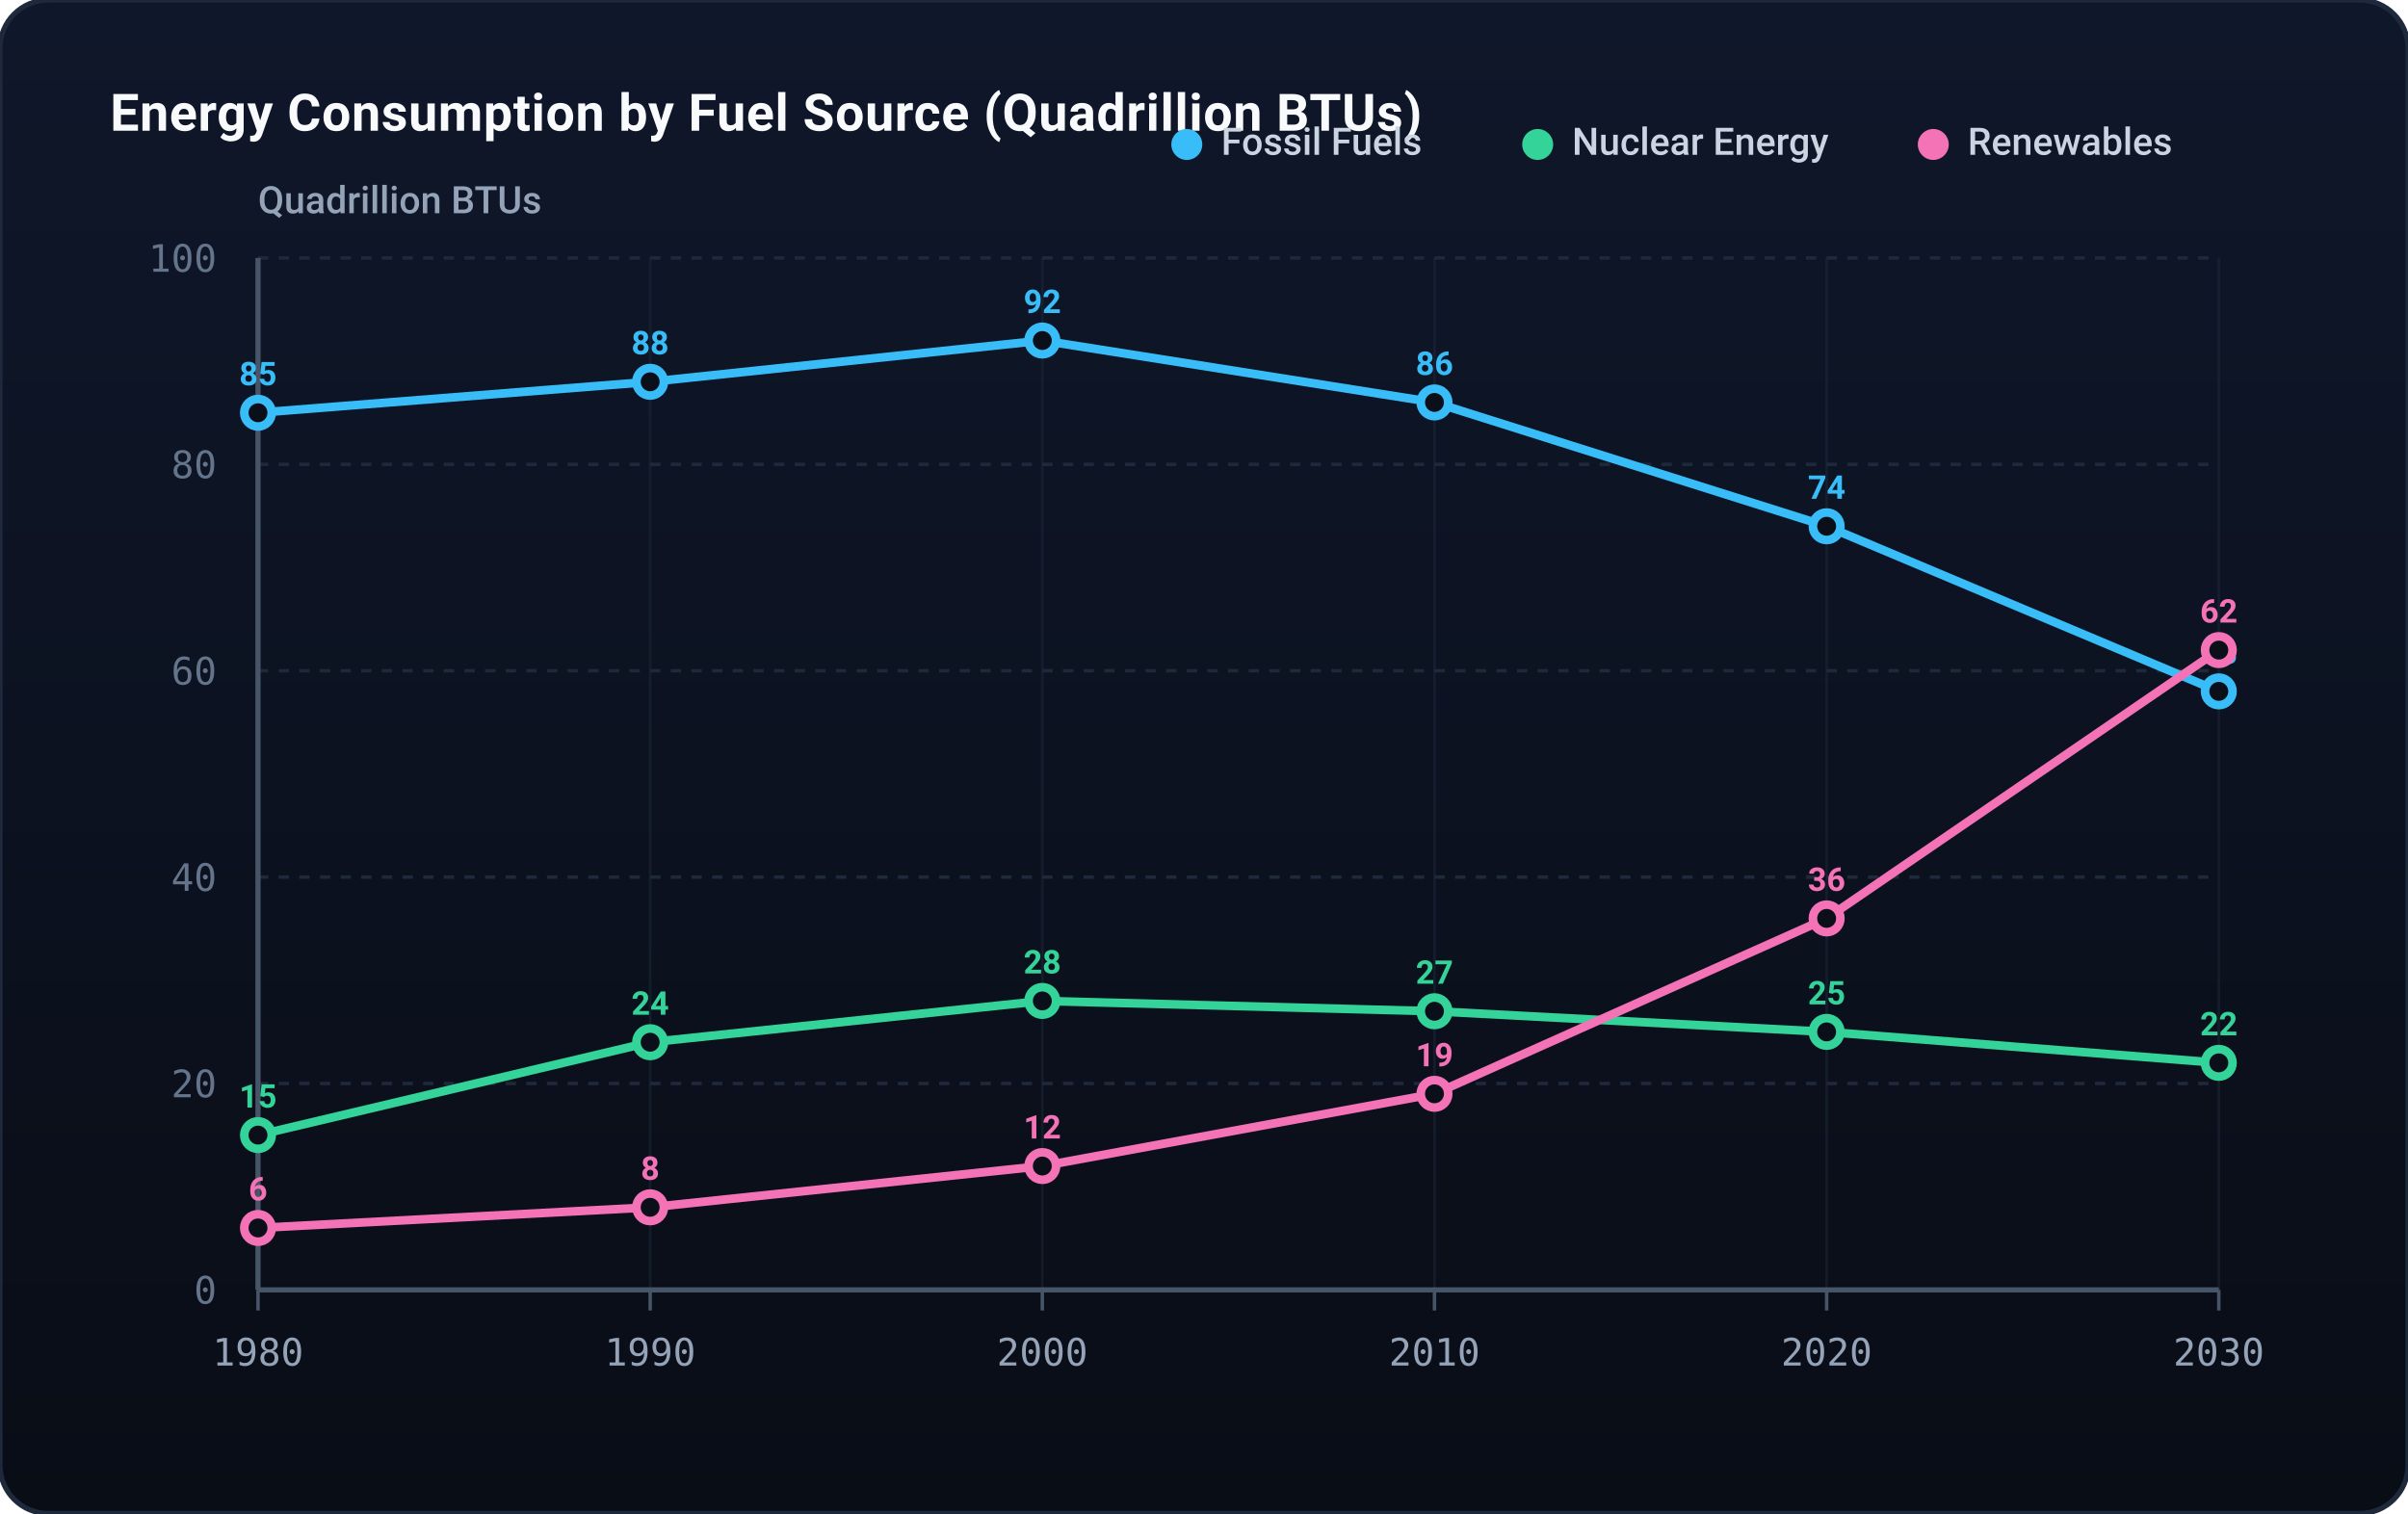
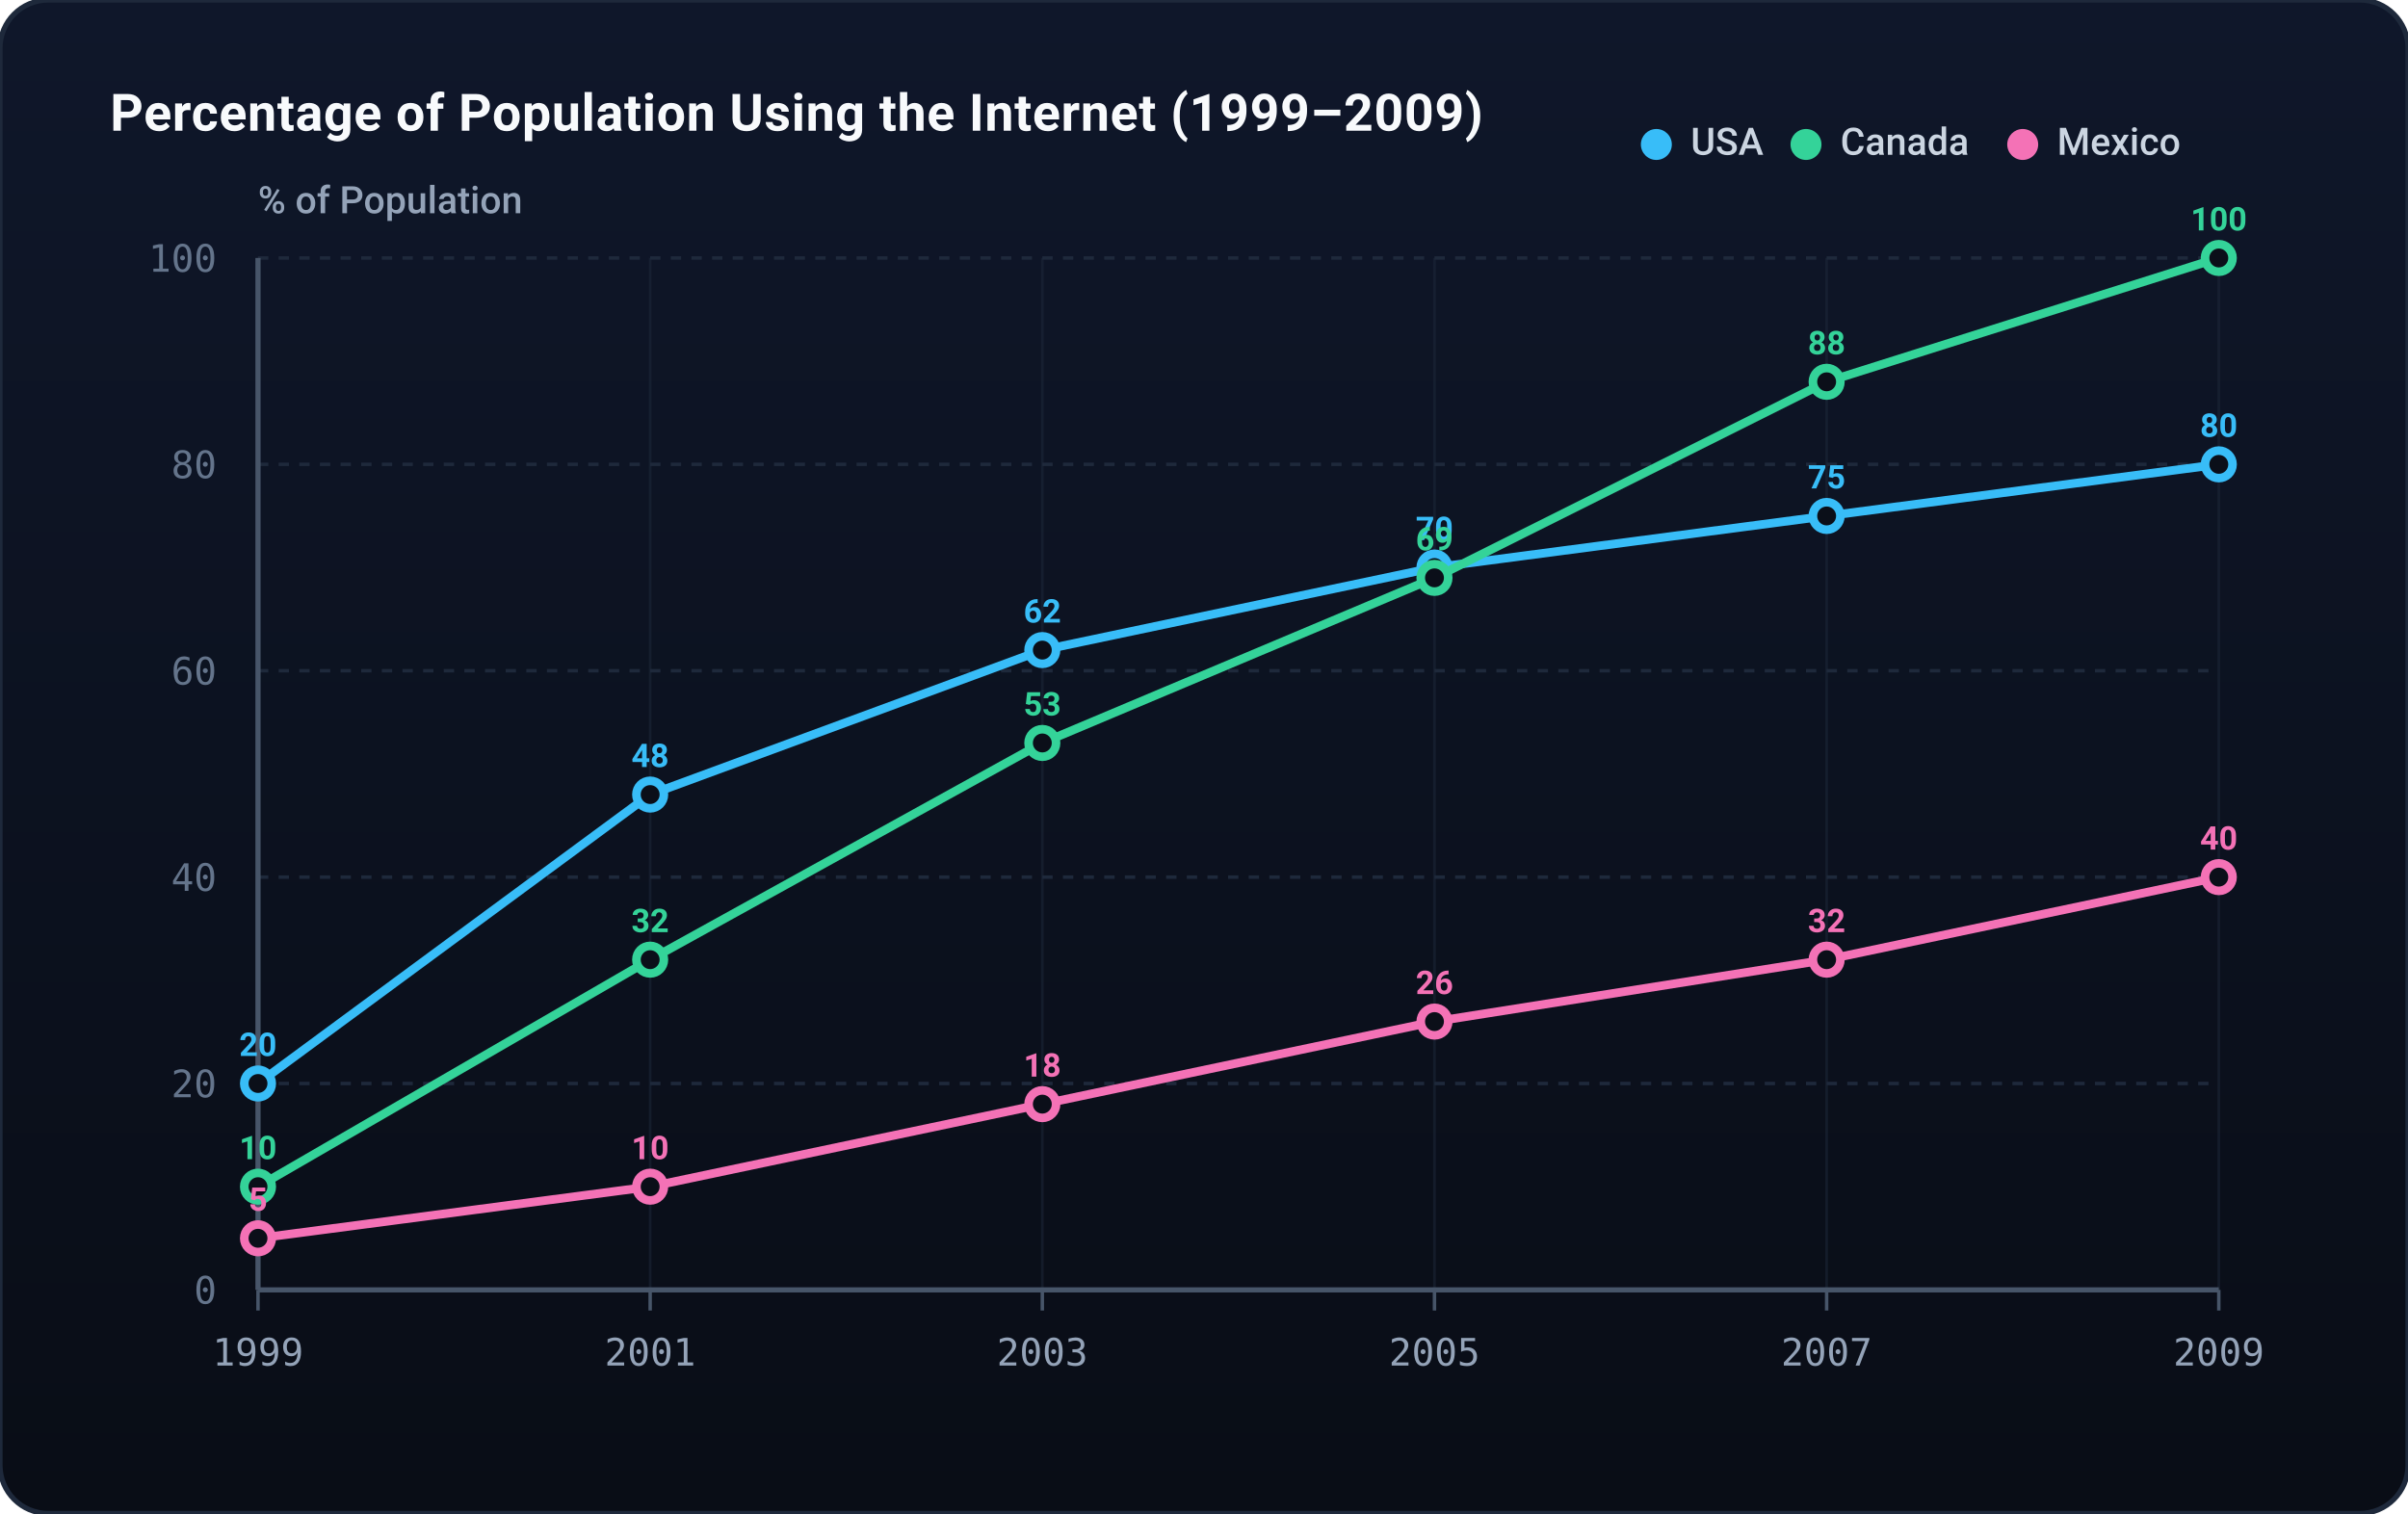
<svg xmlns="http://www.w3.org/2000/svg" viewBox="0 0 700 440" width="100%" height="100%" style="font-family: -apple-system, BlinkMacSystemFont, 'Segoe UI', Roboto, Helvetica, Arial, sans-serif; background: #0b0f19;">
  <defs>
    <linearGradient id="bgGrad" x1="0" y1="0" x2="0" y2="1">
      <stop offset="0%" stop-color="#0f172a" />
      <stop offset="100%" stop-color="#090d16" />
    </linearGradient>
    <filter id="shadow" x="-5%" y="-5%" width="110%" height="115%">
      <feDropShadow dx="0" dy="4" stdDeviation="6" flood-color="#000000" flood-opacity="0.4" />
    </filter>
    <marker id="arrow" viewBox="0 0 10 10" refX="6" refY="5" markerWidth="6" markerHeight="6" orient="auto-start-reverse">
      <path d="M 0 1 L 8 5 L 0 9 z" fill="#38bdf8" />
    </marker>
    <marker id="arrow-emerald" viewBox="0 0 10 10" refX="6" refY="5" markerWidth="6" markerHeight="6" orient="auto-start-reverse">
      <path d="M 0 1 L 8 5 L 0 9 z" fill="#34d399" />
    </marker>
  </defs>
  <rect width="700" height="440" rx="14" fill="url(#bgGrad)" stroke="#1e293b" stroke-width="1.5" />
-   <text x="32" y="38" fill="#f8fafc" font-size="15" font-weight="700" letter-spacing="0.2">Energy Consumption by Fuel Source (Quadrillion BTUs)</text>
+   <text x="32" y="38" fill="#f8fafc" font-size="15" font-weight="700" letter-spacing="0.2">Percentage of Population Using the Internet (1999–2009)</text>
  <line x1="75" y1="375.0" x2="645" y2="375.0" stroke="#1e293b" stroke-width="1" stroke-dasharray="3 3" />
  <text x="63" y="379.0" fill="#64748b" font-size="11" text-anchor="end" font-family="monospace">0</text>
  <line x1="75" y1="315.0" x2="645" y2="315.0" stroke="#1e293b" stroke-width="1" stroke-dasharray="3 3" />
  <text x="63" y="319.0" fill="#64748b" font-size="11" text-anchor="end" font-family="monospace">20</text>
  <line x1="75" y1="255.0" x2="645" y2="255.0" stroke="#1e293b" stroke-width="1" stroke-dasharray="3 3" />
  <text x="63" y="259.0" fill="#64748b" font-size="11" text-anchor="end" font-family="monospace">40</text>
  <line x1="75" y1="195.0" x2="645" y2="195.0" stroke="#1e293b" stroke-width="1" stroke-dasharray="3 3" />
  <text x="63" y="199.0" fill="#64748b" font-size="11" text-anchor="end" font-family="monospace">60</text>
  <line x1="75" y1="135.0" x2="645" y2="135.0" stroke="#1e293b" stroke-width="1" stroke-dasharray="3 3" />
  <text x="63" y="139.0" fill="#64748b" font-size="11" text-anchor="end" font-family="monospace">80</text>
  <line x1="75" y1="75.0" x2="645" y2="75.0" stroke="#1e293b" stroke-width="1" stroke-dasharray="3 3" />
  <text x="63" y="79.0" fill="#64748b" font-size="11" text-anchor="end" font-family="monospace">100</text>
-   <text x="75" y="62" fill="#94a3b8" font-size="11" font-weight="500">Quadrillion BTUs</text>
+   <text x="75" y="62" fill="#94a3b8" font-size="11" font-weight="500">% of Population</text>
  <line x1="75.0" y1="375" x2="75.0" y2="381" stroke="#475569" stroke-width="1" />
-   <text x="75.0" y="397" fill="#94a3b8" font-size="11" text-anchor="middle" font-family="monospace">1980</text>
+   <text x="75.0" y="397" fill="#94a3b8" font-size="11" text-anchor="middle" font-family="monospace">1999</text>
  <line x1="75.0" y1="75" x2="75.0" y2="375" stroke="#1e293b" stroke-width="0.75" opacity="0.5" />
  <line x1="189.0" y1="375" x2="189.0" y2="381" stroke="#475569" stroke-width="1" />
-   <text x="189.0" y="397" fill="#94a3b8" font-size="11" text-anchor="middle" font-family="monospace">1990</text>
+   <text x="189.0" y="397" fill="#94a3b8" font-size="11" text-anchor="middle" font-family="monospace">2001</text>
  <line x1="189.0" y1="75" x2="189.0" y2="375" stroke="#1e293b" stroke-width="0.75" opacity="0.5" />
  <line x1="303.0" y1="375" x2="303.0" y2="381" stroke="#475569" stroke-width="1" />
-   <text x="303.0" y="397" fill="#94a3b8" font-size="11" text-anchor="middle" font-family="monospace">2000</text>
+   <text x="303.0" y="397" fill="#94a3b8" font-size="11" text-anchor="middle" font-family="monospace">2003</text>
  <line x1="303.0" y1="75" x2="303.0" y2="375" stroke="#1e293b" stroke-width="0.75" opacity="0.5" />
  <line x1="417.0" y1="375" x2="417.0" y2="381" stroke="#475569" stroke-width="1" />
-   <text x="417.0" y="397" fill="#94a3b8" font-size="11" text-anchor="middle" font-family="monospace">2010</text>
+   <text x="417.0" y="397" fill="#94a3b8" font-size="11" text-anchor="middle" font-family="monospace">2005</text>
  <line x1="417.0" y1="75" x2="417.0" y2="375" stroke="#1e293b" stroke-width="0.75" opacity="0.5" />
  <line x1="531.0" y1="375" x2="531.0" y2="381" stroke="#475569" stroke-width="1" />
-   <text x="531.0" y="397" fill="#94a3b8" font-size="11" text-anchor="middle" font-family="monospace">2020</text>
+   <text x="531.0" y="397" fill="#94a3b8" font-size="11" text-anchor="middle" font-family="monospace">2007</text>
  <line x1="531.0" y1="75" x2="531.0" y2="375" stroke="#1e293b" stroke-width="0.75" opacity="0.5" />
  <line x1="645.0" y1="375" x2="645.0" y2="381" stroke="#475569" stroke-width="1" />
-   <text x="645.0" y="397" fill="#94a3b8" font-size="11" text-anchor="middle" font-family="monospace">2030</text>
+   <text x="645.0" y="397" fill="#94a3b8" font-size="11" text-anchor="middle" font-family="monospace">2009</text>
  <line x1="645.0" y1="75" x2="645.0" y2="375" stroke="#1e293b" stroke-width="0.75" opacity="0.5" />
  <line x1="75" y1="75" x2="75" y2="375" stroke="#475569" stroke-width="1.5" />
  <line x1="75" y1="375" x2="645" y2="375" stroke="#475569" stroke-width="1.5" />
-   <path d="M 75.0 120.0 L 189.0 111.0 L 303.0 99.0 L 417.0 117.0 L 531.0 153.0 L 645.0 201.0" fill="none" stroke="#38bdf8" stroke-width="2.5" stroke-linecap="round" stroke-linejoin="round" />
-   <circle cx="75.0" cy="120.0" r="4" fill="#0b0f19" stroke="#38bdf8" stroke-width="2.5" />
-   <text x="75.0" y="112.0" fill="#38bdf8" font-size="9.5" text-anchor="middle" font-weight="600">85</text>
-   <circle cx="189.0" cy="111.0" r="4" fill="#0b0f19" stroke="#38bdf8" stroke-width="2.5" />
-   <text x="189.0" y="103.0" fill="#38bdf8" font-size="9.5" text-anchor="middle" font-weight="600">88</text>
-   <circle cx="303.0" cy="99.0" r="4" fill="#0b0f19" stroke="#38bdf8" stroke-width="2.5" />
-   <text x="303.0" y="91.0" fill="#38bdf8" font-size="9.5" text-anchor="middle" font-weight="600">92</text>
-   <circle cx="417.0" cy="117.0" r="4" fill="#0b0f19" stroke="#38bdf8" stroke-width="2.5" />
-   <text x="417.0" y="109.0" fill="#38bdf8" font-size="9.5" text-anchor="middle" font-weight="600">86</text>
-   <circle cx="531.0" cy="153.0" r="4" fill="#0b0f19" stroke="#38bdf8" stroke-width="2.5" />
-   <text x="531.0" y="145.0" fill="#38bdf8" font-size="9.5" text-anchor="middle" font-weight="600">74</text>
-   <circle cx="645.0" cy="201.0" r="4" fill="#0b0f19" stroke="#38bdf8" stroke-width="2.5" />
-   <text x="645.0" y="193.0" fill="#38bdf8" font-size="9.5" text-anchor="middle" font-weight="600">58</text>
-   <path d="M 75.0 330.0 L 189.0 303.0 L 303.0 291.0 L 417.0 294.0 L 531.0 300.0 L 645.0 309.0" fill="none" stroke="#34d399" stroke-width="2.5" stroke-linecap="round" stroke-linejoin="round" />
-   <circle cx="75.0" cy="330.0" r="4" fill="#0b0f19" stroke="#34d399" stroke-width="2.5" />
-   <text x="75.0" y="322.0" fill="#34d399" font-size="9.5" text-anchor="middle" font-weight="600">15</text>
-   <circle cx="189.0" cy="303.0" r="4" fill="#0b0f19" stroke="#34d399" stroke-width="2.5" />
-   <text x="189.0" y="295.0" fill="#34d399" font-size="9.5" text-anchor="middle" font-weight="600">24</text>
-   <circle cx="303.0" cy="291.0" r="4" fill="#0b0f19" stroke="#34d399" stroke-width="2.5" />
-   <text x="303.0" y="283.0" fill="#34d399" font-size="9.5" text-anchor="middle" font-weight="600">28</text>
-   <circle cx="417.0" cy="294.0" r="4" fill="#0b0f19" stroke="#34d399" stroke-width="2.5" />
-   <text x="417.0" y="286.0" fill="#34d399" font-size="9.5" text-anchor="middle" font-weight="600">27</text>
-   <circle cx="531.0" cy="300.0" r="4" fill="#0b0f19" stroke="#34d399" stroke-width="2.5" />
-   <text x="531.0" y="292.0" fill="#34d399" font-size="9.5" text-anchor="middle" font-weight="600">25</text>
-   <circle cx="645.0" cy="309.0" r="4" fill="#0b0f19" stroke="#34d399" stroke-width="2.5" />
-   <text x="645.0" y="301.0" fill="#34d399" font-size="9.5" text-anchor="middle" font-weight="600">22</text>
-   <path d="M 75.0 357.0 L 189.0 351.0 L 303.0 339.0 L 417.0 318.0 L 531.0 267.0 L 645.0 189.0" fill="none" stroke="#f472b6" stroke-width="2.5" stroke-linecap="round" stroke-linejoin="round" />
-   <circle cx="75.0" cy="357.0" r="4" fill="#0b0f19" stroke="#f472b6" stroke-width="2.5" />
-   <text x="75.0" y="349.0" fill="#f472b6" font-size="9.5" text-anchor="middle" font-weight="600">6</text>
-   <circle cx="189.0" cy="351.0" r="4" fill="#0b0f19" stroke="#f472b6" stroke-width="2.5" />
-   <text x="189.0" y="343.0" fill="#f472b6" font-size="9.5" text-anchor="middle" font-weight="600">8</text>
-   <circle cx="303.0" cy="339.0" r="4" fill="#0b0f19" stroke="#f472b6" stroke-width="2.5" />
-   <text x="303.0" y="331.0" fill="#f472b6" font-size="9.5" text-anchor="middle" font-weight="600">12</text>
-   <circle cx="417.0" cy="318.0" r="4" fill="#0b0f19" stroke="#f472b6" stroke-width="2.5" />
-   <text x="417.0" y="310.0" fill="#f472b6" font-size="9.5" text-anchor="middle" font-weight="600">19</text>
-   <circle cx="531.0" cy="267.0" r="4" fill="#0b0f19" stroke="#f472b6" stroke-width="2.5" />
-   <text x="531.0" y="259.0" fill="#f472b6" font-size="9.5" text-anchor="middle" font-weight="600">36</text>
-   <circle cx="645.0" cy="189.0" r="4" fill="#0b0f19" stroke="#f472b6" stroke-width="2.5" />
-   <text x="645.0" y="181.0" fill="#f472b6" font-size="9.5" text-anchor="middle" font-weight="600">62</text>
-   <circle cx="562.0" cy="42" r="4.5" fill="#f472b6" />
-   <text x="572.0" y="45" fill="#cbd5e1" font-size="11" font-weight="500">Renewables</text>
-   <circle cx="447.0" cy="42" r="4.5" fill="#34d399" />
-   <text x="457.0" y="45" fill="#cbd5e1" font-size="11" font-weight="500">Nuclear Energy</text>
-   <circle cx="345.0" cy="42" r="4.5" fill="#38bdf8" />
-   <text x="355.0" y="45" fill="#cbd5e1" font-size="11" font-weight="500">Fossil Fuels</text>
+   <path d="M 75.0 315.0 L 189.0 231.0 L 303.0 189.0 L 417.0 165.0 L 531.0 150.0 L 645.0 135.0" fill="none" stroke="#38bdf8" stroke-width="2.5" stroke-linecap="round" stroke-linejoin="round" />
+   <circle cx="75.0" cy="315.0" r="4" fill="#0b0f19" stroke="#38bdf8" stroke-width="2.5" />
+   <text x="75.0" y="307.0" fill="#38bdf8" font-size="9.5" text-anchor="middle" font-weight="600">20</text>
+   <circle cx="189.0" cy="231.0" r="4" fill="#0b0f19" stroke="#38bdf8" stroke-width="2.5" />
+   <text x="189.0" y="223.0" fill="#38bdf8" font-size="9.5" text-anchor="middle" font-weight="600">48</text>
+   <circle cx="303.0" cy="189.0" r="4" fill="#0b0f19" stroke="#38bdf8" stroke-width="2.5" />
+   <text x="303.0" y="181.0" fill="#38bdf8" font-size="9.5" text-anchor="middle" font-weight="600">62</text>
+   <circle cx="417.0" cy="165.0" r="4" fill="#0b0f19" stroke="#38bdf8" stroke-width="2.5" />
+   <text x="417.0" y="157.0" fill="#38bdf8" font-size="9.5" text-anchor="middle" font-weight="600">70</text>
+   <circle cx="531.0" cy="150.0" r="4" fill="#0b0f19" stroke="#38bdf8" stroke-width="2.5" />
+   <text x="531.0" y="142.0" fill="#38bdf8" font-size="9.5" text-anchor="middle" font-weight="600">75</text>
+   <circle cx="645.0" cy="135.0" r="4" fill="#0b0f19" stroke="#38bdf8" stroke-width="2.5" />
+   <text x="645.0" y="127.0" fill="#38bdf8" font-size="9.5" text-anchor="middle" font-weight="600">80</text>
+   <path d="M 75.0 345.0 L 189.0 279.0 L 303.0 216.0 L 417.0 168.0 L 531.0 111.0 L 645.0 75.0" fill="none" stroke="#34d399" stroke-width="2.5" stroke-linecap="round" stroke-linejoin="round" />
+   <circle cx="75.0" cy="345.0" r="4" fill="#0b0f19" stroke="#34d399" stroke-width="2.5" />
+   <text x="75.0" y="337.0" fill="#34d399" font-size="9.5" text-anchor="middle" font-weight="600">10</text>
+   <circle cx="189.0" cy="279.0" r="4" fill="#0b0f19" stroke="#34d399" stroke-width="2.5" />
+   <text x="189.0" y="271.0" fill="#34d399" font-size="9.5" text-anchor="middle" font-weight="600">32</text>
+   <circle cx="303.0" cy="216.0" r="4" fill="#0b0f19" stroke="#34d399" stroke-width="2.5" />
+   <text x="303.0" y="208.0" fill="#34d399" font-size="9.5" text-anchor="middle" font-weight="600">53</text>
+   <circle cx="417.0" cy="168.0" r="4" fill="#0b0f19" stroke="#34d399" stroke-width="2.5" />
+   <text x="417.0" y="160.0" fill="#34d399" font-size="9.5" text-anchor="middle" font-weight="600">69</text>
+   <circle cx="531.0" cy="111.0" r="4" fill="#0b0f19" stroke="#34d399" stroke-width="2.5" />
+   <text x="531.0" y="103.0" fill="#34d399" font-size="9.5" text-anchor="middle" font-weight="600">88</text>
+   <circle cx="645.0" cy="75.0" r="4" fill="#0b0f19" stroke="#34d399" stroke-width="2.5" />
+   <text x="645.0" y="67.0" fill="#34d399" font-size="9.5" text-anchor="middle" font-weight="600">100</text>
+   <path d="M 75.0 360.0 L 189.0 345.0 L 303.0 321.0 L 417.0 297.0 L 531.0 279.0 L 645.0 255.0" fill="none" stroke="#f472b6" stroke-width="2.5" stroke-linecap="round" stroke-linejoin="round" />
+   <circle cx="75.0" cy="360.0" r="4" fill="#0b0f19" stroke="#f472b6" stroke-width="2.5" />
+   <text x="75.0" y="352.0" fill="#f472b6" font-size="9.5" text-anchor="middle" font-weight="600">5</text>
+   <circle cx="189.0" cy="345.0" r="4" fill="#0b0f19" stroke="#f472b6" stroke-width="2.5" />
+   <text x="189.0" y="337.0" fill="#f472b6" font-size="9.5" text-anchor="middle" font-weight="600">10</text>
+   <circle cx="303.0" cy="321.0" r="4" fill="#0b0f19" stroke="#f472b6" stroke-width="2.5" />
+   <text x="303.0" y="313.0" fill="#f472b6" font-size="9.5" text-anchor="middle" font-weight="600">18</text>
+   <circle cx="417.0" cy="297.0" r="4" fill="#0b0f19" stroke="#f472b6" stroke-width="2.5" />
+   <text x="417.0" y="289.0" fill="#f472b6" font-size="9.5" text-anchor="middle" font-weight="600">26</text>
+   <circle cx="531.0" cy="279.0" r="4" fill="#0b0f19" stroke="#f472b6" stroke-width="2.5" />
+   <text x="531.0" y="271.0" fill="#f472b6" font-size="9.5" text-anchor="middle" font-weight="600">32</text>
+   <circle cx="645.0" cy="255.0" r="4" fill="#0b0f19" stroke="#f472b6" stroke-width="2.5" />
+   <text x="645.0" y="247.0" fill="#f472b6" font-size="9.5" text-anchor="middle" font-weight="600">40</text>
+   <circle cx="588.0" cy="42" r="4.5" fill="#f472b6" />
+   <text x="598.0" y="45" fill="#cbd5e1" font-size="11" font-weight="500">Mexico</text>
+   <circle cx="525.0" cy="42" r="4.5" fill="#34d399" />
+   <text x="535.0" y="45" fill="#cbd5e1" font-size="11" font-weight="500">Canada</text>
+   <circle cx="481.5" cy="42" r="4.5" fill="#38bdf8" />
+   <text x="491.5" y="45" fill="#cbd5e1" font-size="11" font-weight="500">USA</text>
</svg>
